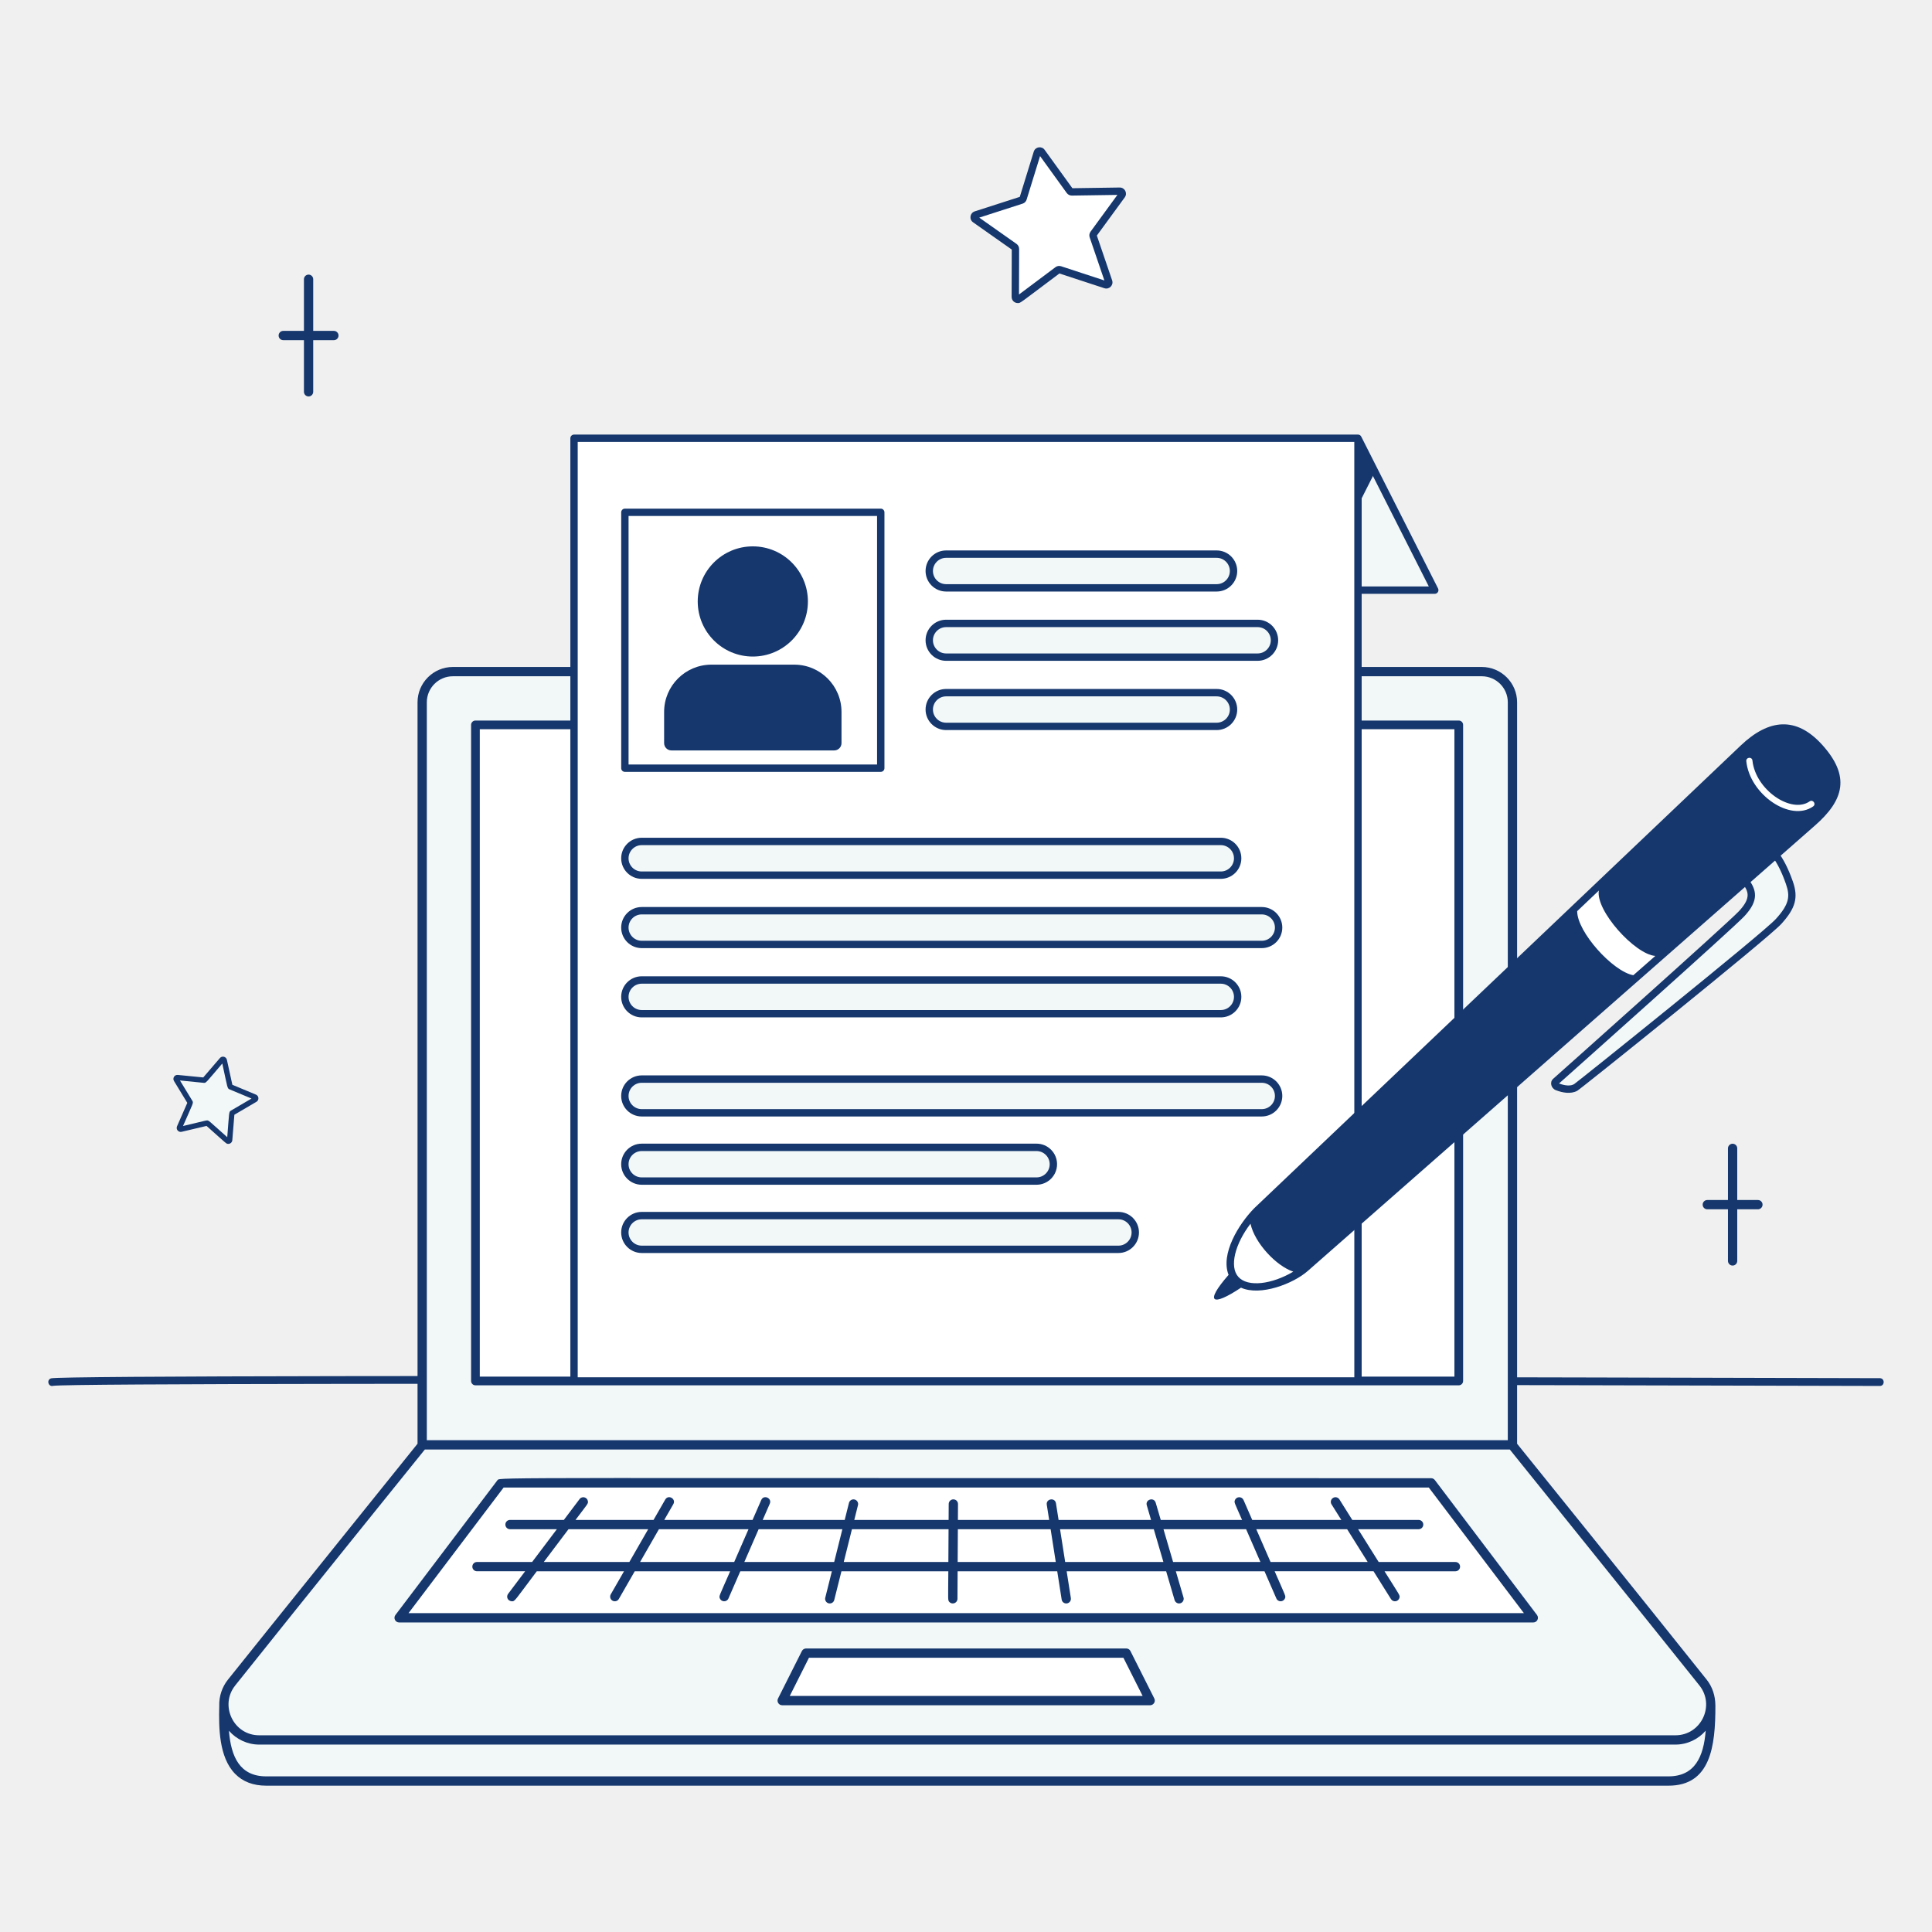
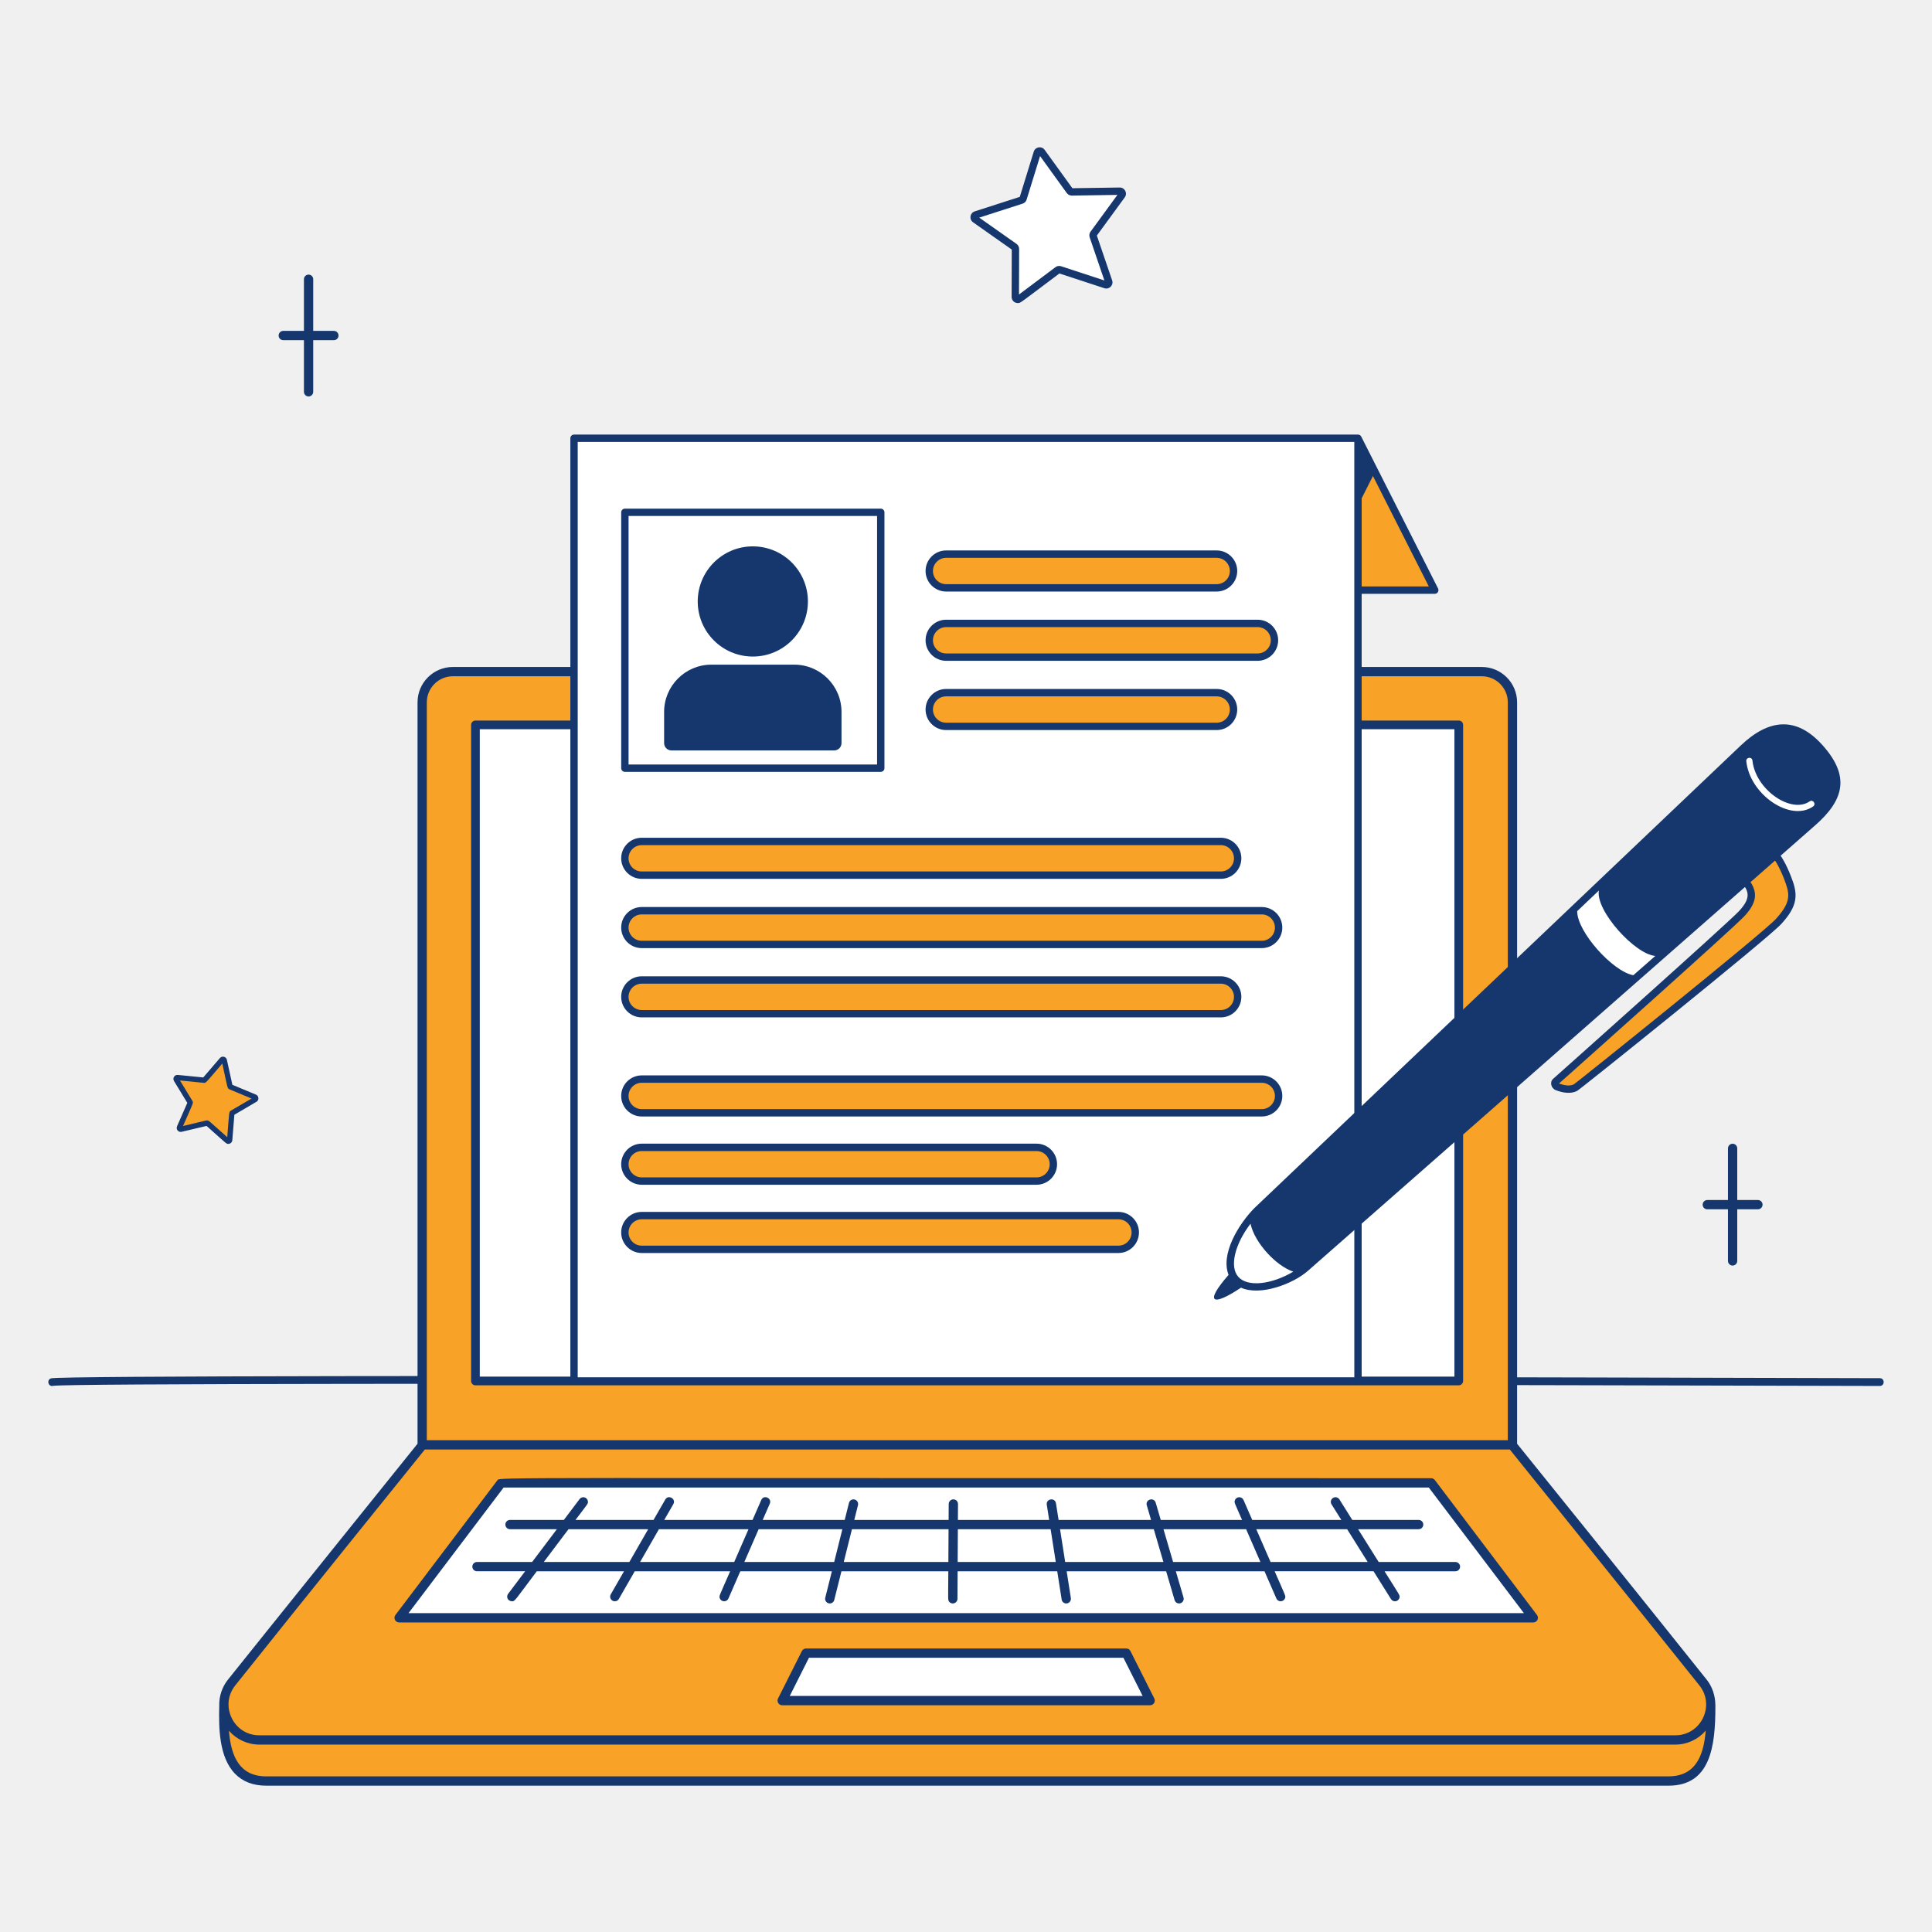
<svg xmlns="http://www.w3.org/2000/svg" width="174" height="174" viewBox="0 0 174 174" fill="none">
  <path d="M4.599 124.137C6.128 123.671 166.573 124.118 169.301 124.122C169.762 124.122 169.763 124.823 169.3 124.822C167.68 124.821 7.458 124.389 4.787 124.811C4.348 124.929 4.166 124.268 4.599 124.137Z" fill="#15376D" />
-   <path d="M20.204 95.501C20.753 97.969 20.692 97.862 20.78 97.897L22.962 98.808C23.055 98.846 23.063 98.975 22.977 99.025C20.757 100.314 20.884 100.225 20.876 100.315L20.685 102.671C20.678 102.773 20.558 102.82 20.482 102.752C18.573 101.043 18.695 101.133 18.607 101.154L16.307 101.7C16.209 101.724 16.126 101.624 16.167 101.532C17.179 99.226 17.16 99.341 17.107 99.253L15.878 97.235C15.827 97.149 15.895 97.04 15.994 97.05C18.365 97.299 18.378 97.328 18.451 97.24L19.991 95.447C20.057 95.369 20.182 95.403 20.204 95.5V95.501Z" fill="#F2F7F8" />
+   <path d="M20.204 95.501C20.753 97.969 20.692 97.862 20.78 97.897L22.962 98.808C23.055 98.846 23.063 98.975 22.977 99.025C20.757 100.314 20.884 100.225 20.876 100.315L20.685 102.671C20.678 102.773 20.558 102.82 20.482 102.752C18.573 101.043 18.695 101.133 18.607 101.154L16.307 101.7C16.209 101.724 16.126 101.624 16.167 101.532C17.179 99.226 17.16 99.341 17.107 99.253L15.878 97.235C15.827 97.149 15.895 97.04 15.994 97.05C18.365 97.299 18.378 97.328 18.451 97.24L19.991 95.447C20.057 95.369 20.182 95.403 20.204 95.5V95.501Z" fill="#F8A227" />
  <path d="M20.561 103.02C20.372 103.02 20.467 103.06 18.602 101.402L16.36 101.933C16.069 102.001 15.826 101.71 15.945 101.435L16.869 99.326L15.671 97.359C15.519 97.11 15.708 96.781 16.015 96.81L18.306 97.037L19.806 95.29C20.001 95.063 20.372 95.16 20.435 95.449L20.927 97.698L23.052 98.584C23.329 98.701 23.352 99.081 23.095 99.231L21.108 100.395L20.922 102.69C20.906 102.881 20.745 103.021 20.561 103.021V103.02ZM18.638 100.91C18.822 100.91 18.764 100.904 20.466 102.417C20.657 100.08 20.6 100.14 20.817 100.013L22.654 98.937L20.689 98.117C20.457 98.019 20.518 98.053 20.02 95.782C18.493 97.561 18.574 97.547 18.325 97.52L16.207 97.309L17.315 99.127C17.444 99.343 17.417 99.278 16.483 101.411C18.583 100.911 18.551 100.91 18.638 100.91Z" fill="#15376D" />
  <path d="M93.817 13.692C96.529 17.462 96.362 17.287 96.528 17.283L100.848 17.22C101.033 17.218 101.141 17.426 101.033 17.576C98.309 21.31 98.397 21.11 98.452 21.27L99.848 25.36C99.907 25.535 99.743 25.701 99.566 25.643C95.114 24.195 95.388 24.231 95.258 24.331L91.801 26.921C91.654 27.032 91.444 26.927 91.444 26.742C91.45 22.061 91.495 22.332 91.361 22.239L87.83 19.751C87.678 19.644 87.714 19.412 87.891 19.357C92.34 17.945 92.098 18.046 92.148 17.886L93.424 13.757C93.479 13.581 93.711 13.543 93.818 13.693L93.817 13.692Z" fill="white" />
  <path d="M91.666 27.296C91.367 27.296 91.109 27.06 91.109 26.739L91.121 22.475L87.636 20.02C87.258 19.754 87.355 19.176 87.785 19.037L91.844 17.731L93.103 13.655C93.238 13.219 93.816 13.124 94.083 13.495L96.581 16.951L100.844 16.888C101.308 16.888 101.568 17.402 101.301 17.771L98.785 21.214L100.162 25.251C100.309 25.683 99.901 26.099 99.463 25.958L95.412 24.63C91.727 27.389 91.925 27.296 91.666 27.296ZM88.192 19.599L91.549 21.964C91.696 22.068 91.785 22.239 91.785 22.419L91.773 26.522L95.058 24.062C95.203 23.953 95.391 23.922 95.565 23.979L99.463 25.258L98.138 21.374C98.079 21.203 98.109 21.013 98.216 20.867L100.636 17.553L96.533 17.614C96.352 17.614 96.181 17.531 96.074 17.384L93.671 14.057L92.46 17.977C92.407 18.15 92.272 18.287 92.099 18.341L88.193 19.599L88.192 19.599Z" fill="#15376D" />
  <path d="M30.071 29.8H28.209V25.15C28.209 24.919 28.021 24.732 27.791 24.732C27.56 24.732 27.373 24.919 27.373 25.15V29.8H25.511C25.28 29.8 25.093 29.988 25.093 30.22C25.093 30.451 25.281 30.637 25.511 30.637H27.373V35.285C27.373 35.517 27.56 35.704 27.791 35.704C28.021 35.704 28.209 35.516 28.209 35.285V30.637H30.071C30.302 30.637 30.488 30.45 30.488 30.22C30.488 29.989 30.302 29.8 30.071 29.8Z" fill="#15376D" />
  <path d="M158.322 108.076H156.46V103.426C156.46 103.194 156.273 103.007 156.043 103.007C155.812 103.007 155.624 103.195 155.624 103.426V108.076H153.762C153.531 108.076 153.345 108.264 153.345 108.494C153.345 108.725 153.532 108.912 153.762 108.912H155.624V113.56C155.624 113.792 155.812 113.979 156.043 113.979C156.273 113.979 156.46 113.791 156.46 113.56V108.912H158.322C158.553 108.912 158.74 108.725 158.74 108.494C158.74 108.264 158.553 108.076 158.322 108.076Z" fill="#15376D" />
-   <path d="M154.024 154.235C154.094 152.927 153.672 151.622 152.824 150.701L136.177 130.129H38.022L21.176 150.701C20.374 151.572 19.983 152.79 19.968 154.029C19.947 155.874 19.852 156.153 20.224 157.588C20.676 159.332 22.175 160.405 23.722 160.405H150.262C151.809 160.405 153.307 159.332 153.76 157.588C154.12 156.206 154.088 156.016 154.024 154.235Z" fill="#F2F7F8" />
-   <path d="M133.411 60.487H40.788C39.26 60.487 38.022 61.726 38.022 63.253V130.129H136.177V63.253C136.177 61.726 134.938 60.487 133.41 60.487H133.411Z" fill="#F2F7F8" />
+   <path d="M154.024 154.235C154.094 152.927 153.672 151.622 152.824 150.701L136.177 130.129H38.022L21.176 150.701C20.374 151.572 19.983 152.79 19.968 154.029C19.947 155.874 19.852 156.153 20.224 157.588C20.676 159.332 22.175 160.405 23.722 160.405H150.262C151.809 160.405 153.307 159.332 153.76 157.588C154.12 156.206 154.088 156.016 154.024 154.235Z" fill="#F8A227" />
+   <path d="M133.411 60.487H40.788C39.26 60.487 38.022 61.726 38.022 63.253V130.129H136.177V63.253C136.177 61.726 134.938 60.487 133.41 60.487H133.411Z" fill="#F8A227" />
  <path d="M154.49 153.592C154.487 152.706 154.205 151.896 153.71 151.276C147.537 143.537 138.593 132.453 136.633 130.026V63.252C136.633 61.497 135.206 60.069 133.451 60.069H40.787C39.032 60.069 37.604 61.497 37.604 63.252V130.025C37.532 130.114 23.272 147.832 20.526 151.276C20.017 151.916 19.715 152.753 19.747 153.653C19.696 155.584 19.714 158.251 21.167 159.748C21.861 160.461 22.807 160.822 23.976 160.822H150.265C154.03 160.822 154.507 157.336 154.491 153.592H154.49ZM21.181 151.799C27.542 143.823 37.065 132.029 38.261 130.547H135.977C135.977 130.547 149.096 146.835 153.056 151.799C154.489 153.6 153.205 156.284 150.894 156.284H23.344C21.023 156.284 19.756 153.584 21.182 151.799H21.181ZM135.796 129.708H38.44V63.252C38.44 61.959 39.493 60.906 40.786 60.906H133.451C134.744 60.906 135.796 61.959 135.796 63.252V129.709V129.708ZM23.344 157.121H150.894C151.949 157.121 152.944 156.649 153.619 155.869C153.432 158.228 152.638 159.983 150.263 159.983H23.977C21.6 159.983 20.805 158.225 20.618 155.873C21.293 156.65 22.288 157.121 23.343 157.121H23.344Z" fill="#15376D" />
  <path d="M35.683 145.703L44.729 133.55H129.16L138.302 145.703H35.683Z" fill="white" />
  <path d="M138.425 145.449L129.224 133.295C129.142 133.191 129.021 133.131 128.89 133.131C44.825 133.131 45.016 133.032 44.814 133.296L35.614 145.449C35.403 145.723 35.601 146.122 35.947 146.122H138.092C138.44 146.122 138.631 145.724 138.425 145.449ZM137.247 145.285H36.791L45.358 133.969H128.68L137.247 145.285Z" fill="#15376D" />
  <path d="M131.077 140.677H124.166L122.315 137.724H127.766C127.998 137.724 128.185 137.537 128.185 137.306C128.185 137.075 127.997 136.888 127.766 136.888H121.79L120.63 135.039C120.507 134.843 120.248 134.783 120.053 134.907C119.857 135.032 119.798 135.289 119.92 135.484L120.802 136.888H112.778L111.995 135.093C111.848 134.759 111.359 134.756 111.22 135.108C111.135 135.322 111.171 135.301 111.863 136.888H104.54L104.085 135.338C103.927 134.801 103.126 135.048 103.282 135.574L103.667 136.889H95.339L95.103 135.389C95.011 134.834 94.19 134.98 94.275 135.52L94.49 136.888H86.271L86.279 135.456C86.283 135.232 86.102 135.036 85.862 135.036C85.63 135.036 85.443 135.223 85.443 135.451L85.434 136.888H76.939L77.272 135.556C77.33 135.328 77.186 135.103 76.967 135.049C76.74 134.995 76.516 135.13 76.46 135.354L76.076 136.888H68.691L69.328 135.428C69.549 134.923 68.784 134.581 68.56 135.093L67.777 136.888H59.825L60.639 135.471C60.917 134.992 60.195 134.57 59.914 135.052L58.859 136.888H51.831C52.968 135.38 52.979 135.432 52.948 135.205C52.897 134.837 52.427 134.712 52.2 135.008L50.782 136.888H45.932C45.701 136.888 45.515 137.075 45.515 137.305C45.515 137.536 45.702 137.724 45.932 137.724H50.152L47.925 140.676H42.958C42.726 140.676 42.54 140.863 42.54 141.094C42.54 141.325 42.727 141.512 42.958 141.512H47.294L45.762 143.545C45.583 143.781 45.682 144.173 46.095 144.217C46.392 144.217 46.331 144.182 48.343 141.513H56.2L55.007 143.588C54.894 143.785 54.957 144.041 55.163 144.16C55.361 144.273 55.62 144.207 55.734 144.006L57.166 141.513H65.759C64.743 143.841 64.746 143.731 64.829 143.948C64.964 144.296 65.454 144.305 65.604 143.965L66.673 141.514H74.92L74.325 143.893C74.269 144.112 74.402 144.343 74.632 144.4C74.877 144.452 75.085 144.304 75.135 144.095L75.782 141.513H85.408C85.394 144.171 85.348 144.117 85.514 144.287C85.775 144.551 86.231 144.365 86.231 143.995L86.245 141.513H95.217L95.616 144.058C95.647 144.263 95.821 144.41 96.03 144.41C96.293 144.41 96.483 144.174 96.444 143.927L96.066 141.513H105.026L105.788 144.11C105.84 144.285 106.007 144.41 106.189 144.41C106.471 144.412 106.668 144.139 106.591 143.875L105.899 141.513H113.884L114.953 143.963C115.095 144.3 115.59 144.301 115.728 143.948C115.812 143.726 115.807 143.826 114.798 141.512H123.705L125.278 144.021C125.482 144.334 125.955 144.255 126.04 143.891C126.094 143.661 126.081 143.725 124.694 141.513H131.08C131.311 141.513 131.498 141.325 131.498 141.095C131.498 140.864 131.311 140.677 131.08 140.677H131.077ZM56.681 140.677H48.974L51.2 137.724H58.377L56.681 140.677ZM59.344 137.724H67.412L66.124 140.677H57.648L59.344 137.724ZM68.325 137.724H75.866L75.128 140.677H67.037L68.325 137.724ZM76.729 137.724H85.429L85.412 140.677H75.99L76.728 137.724H76.729ZM86.266 137.724H94.622L95.085 140.677H86.25L86.267 137.724H86.266ZM95.47 137.724H103.913L104.779 140.677H95.933L95.47 137.724ZM104.785 137.724H112.228L113.516 140.677H105.652L104.786 137.724H104.785ZM113.142 137.724H121.326L123.177 140.677H114.43L113.142 137.724Z" fill="#15376D" />
  <path d="M70.448 153.159L72.599 148.883H101.436L103.587 153.159H70.448Z" fill="white" />
  <path d="M103.96 152.97L101.808 148.694C101.737 148.552 101.593 148.465 101.434 148.465H72.596C72.438 148.465 72.294 148.552 72.221 148.694L70.071 152.97C69.931 153.244 70.132 153.578 70.445 153.578H103.588C103.883 153.576 104.102 153.259 103.959 152.97H103.96ZM71.128 152.741L72.857 149.302H101.178L102.908 152.741H71.128Z" fill="#15376D" />
  <path d="M131.379 65.285H42.819V124.373H131.379V65.285Z" fill="white" />
  <path d="M131.379 124.765H42.819C42.603 124.765 42.428 124.589 42.428 124.373V65.285C42.428 65.069 42.603 64.893 42.819 64.893H131.379C131.595 64.893 131.771 65.069 131.771 65.285V124.373C131.771 124.589 131.595 124.765 131.379 124.765ZM43.211 123.982H130.988V65.676H43.211V123.982Z" fill="#15376D" />
-   <path d="M122.304 39.472L129.22 53.148H122.305L122.304 39.472Z" fill="#F2F7F8" />
+   <path d="M122.304 39.472L129.22 53.148H122.305L122.304 39.472Z" fill="#F8A227" />
  <path d="M122.303 39.472H51.698V124.373H122.303V39.472Z" fill="white" />
  <path d="M129.515 52.999L122.609 39.346C122.551 39.206 122.429 39.14 122.303 39.14H51.699C51.516 39.14 51.367 39.29 51.367 39.472V124.373C51.367 124.556 51.517 124.705 51.699 124.705H122.303C122.485 124.705 122.634 124.555 122.634 124.373V53.48H129.219C129.47 53.48 129.624 53.217 129.514 52.999H129.515ZM52.03 124.041V39.803H121.971L121.973 124.041H52.03ZM122.635 52.816V40.863L128.681 52.816H122.635Z" fill="#15376D" />
  <path d="M79.323 69.516H56.279C56.096 69.516 55.947 69.367 55.947 69.185V46.141C55.947 45.958 56.097 45.809 56.279 45.809H79.323C79.506 45.809 79.655 45.959 79.655 46.141V69.185C79.655 69.368 79.505 69.516 79.323 69.516ZM56.61 68.853H78.991V46.472H56.61V68.853Z" fill="#15376D" />
-   <path d="M85.21 49.906H109.575C110.413 49.906 111.094 50.585 111.094 51.424C111.094 52.263 110.413 52.942 109.575 52.942H85.21C84.372 52.942 83.691 52.263 83.691 51.424C83.691 50.585 84.372 49.906 85.21 49.906Z" fill="#F2F7F8" />
+   <path d="M85.21 49.906H109.575C110.413 49.906 111.094 50.585 111.094 51.424C111.094 52.263 110.413 52.942 109.575 52.942H85.21C84.372 52.942 83.691 52.263 83.691 51.424C83.691 50.585 84.372 49.906 85.21 49.906Z" fill="#F8A227" />
  <path d="M109.576 53.275H85.21C84.191 53.275 83.359 52.445 83.359 51.424C83.359 50.403 84.189 49.574 85.21 49.574H109.576C110.596 49.574 111.427 50.403 111.427 51.424C111.427 52.445 110.597 53.275 109.576 53.275ZM85.21 50.239C84.556 50.239 84.023 50.772 84.023 51.426C84.023 52.08 84.556 52.612 85.21 52.612H109.576C110.23 52.612 110.763 52.08 110.763 51.426C110.763 50.772 110.23 50.239 109.576 50.239H85.21Z" fill="#15376D" />
-   <path d="M85.21 56.145H113.264C114.103 56.145 114.783 56.824 114.783 57.663C114.783 58.501 114.104 59.181 113.264 59.181H85.21C84.372 59.181 83.691 58.501 83.691 57.663C83.691 56.824 84.372 56.145 85.21 56.145Z" fill="#F2F7F8" />
+   <path d="M85.21 56.145H113.264C114.103 56.145 114.783 56.824 114.783 57.663C114.783 58.501 114.104 59.181 113.264 59.181H85.21C84.372 59.181 83.691 58.501 83.691 57.663C83.691 56.824 84.372 56.145 85.21 56.145Z" fill="#F8A227" />
  <path d="M113.264 59.514H85.21C84.191 59.514 83.359 58.685 83.359 57.664C83.359 56.642 84.189 55.813 85.21 55.813H113.264C114.284 55.813 115.114 56.642 115.114 57.664C115.114 58.685 114.285 59.514 113.264 59.514ZM85.21 56.479C84.556 56.479 84.023 57.011 84.023 57.665C84.023 58.32 84.556 58.852 85.21 58.852H113.264C113.918 58.852 114.451 58.32 114.451 57.665C114.451 57.011 113.918 56.479 113.264 56.479H85.21Z" fill="#15376D" />
-   <path d="M85.21 62.383H109.575C110.413 62.383 111.094 63.063 111.094 63.901C111.094 64.74 110.413 65.42 109.575 65.42H85.21C84.372 65.42 83.691 64.74 83.691 63.901C83.691 63.063 84.372 62.383 85.21 62.383Z" fill="#F2F7F8" />
+   <path d="M85.21 62.383H109.575C110.413 62.383 111.094 63.063 111.094 63.901C111.094 64.74 110.413 65.42 109.575 65.42H85.21C84.372 65.42 83.691 64.74 83.691 63.901C83.691 63.063 84.372 62.383 85.21 62.383Z" fill="#F8A227" />
  <path d="M109.576 65.751H85.21C84.191 65.751 83.359 64.922 83.359 63.901C83.359 62.879 84.189 62.05 85.21 62.05H109.576C110.596 62.05 111.427 62.879 111.427 63.901C111.427 64.922 110.597 65.751 109.576 65.751ZM85.21 62.716C84.556 62.716 84.023 63.248 84.023 63.902C84.023 64.557 84.556 65.089 85.21 65.089H109.576C110.23 65.089 110.763 64.557 110.763 63.902C110.763 63.248 110.23 62.716 109.576 62.716H85.21Z" fill="#15376D" />
-   <path d="M57.795 75.783H109.947C110.785 75.783 111.466 76.463 111.466 77.301C111.466 78.14 110.785 78.819 109.947 78.819H57.795C56.957 78.819 56.276 78.14 56.276 77.301C56.276 76.463 56.957 75.783 57.795 75.783Z" fill="#F2F7F8" />
+   <path d="M57.795 75.783H109.947C110.785 75.783 111.466 76.463 111.466 77.301C111.466 78.14 110.785 78.819 109.947 78.819H57.795C56.957 78.819 56.276 78.14 56.276 77.301C56.276 76.463 56.957 75.783 57.795 75.783Z" fill="#F8A227" />
  <path d="M109.949 79.15H57.796C56.776 79.15 55.945 78.321 55.945 77.299C55.945 76.278 56.774 75.449 57.796 75.449H109.949C110.968 75.449 111.799 76.278 111.799 77.299C111.799 78.321 110.97 79.15 109.949 79.15ZM57.796 76.115C57.142 76.115 56.609 76.647 56.609 77.301C56.609 77.956 57.142 78.488 57.796 78.488H109.949C110.603 78.488 111.135 77.956 111.135 77.301C111.135 76.647 110.603 76.115 109.949 76.115H57.796Z" fill="#15376D" />
-   <path d="M57.795 82.02H113.636C114.475 82.02 115.155 82.7 115.155 83.538C115.155 84.377 114.475 85.056 113.636 85.056H57.795C56.957 85.056 56.276 84.377 56.276 83.538C56.276 82.7 56.957 82.02 57.795 82.02Z" fill="#F2F7F8" />
+   <path d="M57.795 82.02H113.636C114.475 82.02 115.155 82.7 115.155 83.538C115.155 84.377 114.475 85.056 113.636 85.056H57.795C56.957 85.056 56.276 84.377 56.276 83.538C56.276 82.7 56.957 82.02 57.795 82.02Z" fill="#F8A227" />
  <path d="M113.637 85.39H57.796C56.776 85.39 55.945 84.561 55.945 83.539C55.945 82.518 56.774 81.689 57.796 81.689H113.637C114.656 81.689 115.487 82.518 115.487 83.539C115.487 84.561 114.658 85.39 113.637 85.39ZM57.796 82.354C57.142 82.354 56.609 82.887 56.609 83.541C56.609 84.195 57.142 84.728 57.796 84.728H113.637C114.291 84.728 114.823 84.195 114.823 83.541C114.823 82.887 114.291 82.354 113.637 82.354H57.796Z" fill="#15376D" />
-   <path d="M57.795 97.185H113.636C114.475 97.185 115.155 97.865 115.155 98.703C115.155 99.542 114.475 100.221 113.636 100.221H57.795C56.957 100.221 56.276 99.542 56.276 98.703C56.276 97.865 56.957 97.185 57.795 97.185Z" fill="#F2F7F8" />
+   <path d="M57.795 97.185H113.636C114.475 97.185 115.155 97.865 115.155 98.703C115.155 99.542 114.475 100.221 113.636 100.221H57.795C56.957 100.221 56.276 99.542 56.276 98.703C56.276 97.865 56.957 97.185 57.795 97.185Z" fill="#F8A227" />
  <path d="M113.637 100.553H57.796C56.776 100.553 55.945 99.724 55.945 98.702C55.945 97.681 56.774 96.852 57.796 96.852H113.637C114.656 96.852 115.487 97.681 115.487 98.702C115.487 99.724 114.658 100.553 113.637 100.553ZM57.796 97.517C57.142 97.517 56.609 98.05 56.609 98.704C56.609 99.358 57.142 99.891 57.796 99.891H113.637C114.291 99.891 114.823 99.358 114.823 98.704C114.823 98.05 114.291 97.517 113.637 97.517H57.796Z" fill="#15376D" />
-   <path d="M57.795 109.481H100.726C101.564 109.481 102.245 110.16 102.245 110.999C102.245 111.838 101.565 112.517 100.726 112.517H57.795C56.957 112.517 56.276 111.838 56.276 110.999C56.276 110.16 56.957 109.481 57.795 109.481Z" fill="#F2F7F8" />
+   <path d="M57.795 109.481H100.726C101.564 109.481 102.245 110.16 102.245 110.999C102.245 111.838 101.565 112.517 100.726 112.517H57.795C56.957 112.517 56.276 111.838 56.276 110.999C56.276 110.16 56.957 109.481 57.795 109.481Z" fill="#F8A227" />
  <path d="M100.728 112.848H57.796C56.776 112.848 55.945 112.019 55.945 110.997C55.945 109.976 56.774 109.147 57.796 109.147H100.728C101.747 109.147 102.578 109.976 102.578 110.997C102.578 112.019 101.749 112.848 100.728 112.848ZM57.796 109.812C57.142 109.812 56.609 110.345 56.609 110.999C56.609 111.653 57.142 112.186 57.796 112.186H100.728C101.382 112.186 101.914 111.653 101.914 110.999C101.914 110.345 101.382 109.812 100.728 109.812H57.796Z" fill="#15376D" />
-   <path d="M57.795 88.259H109.947C110.785 88.259 111.466 88.938 111.466 89.777C111.466 90.616 110.785 91.295 109.947 91.295H57.795C56.957 91.295 56.276 90.616 56.276 89.777C56.276 88.938 56.957 88.259 57.795 88.259Z" fill="#F2F7F8" />
+   <path d="M57.795 88.259H109.947C110.785 88.259 111.466 88.938 111.466 89.777C111.466 90.616 110.785 91.295 109.947 91.295H57.795C56.957 91.295 56.276 90.616 56.276 89.777C56.276 88.938 56.957 88.259 57.795 88.259Z" fill="#F8A227" />
  <path d="M109.949 91.628H57.796C56.776 91.628 55.945 90.799 55.945 89.778C55.945 88.757 56.774 87.927 57.796 87.927H109.949C110.968 87.927 111.799 88.757 111.799 89.778C111.799 90.799 110.97 91.628 109.949 91.628ZM57.796 88.593C57.142 88.593 56.609 89.125 56.609 89.78C56.609 90.434 57.142 90.966 57.796 90.966H109.949C110.603 90.966 111.135 90.434 111.135 89.78C111.135 89.125 110.603 88.593 109.949 88.593H57.796Z" fill="#15376D" />
-   <path d="M57.795 103.332H93.349C94.188 103.332 94.868 104.011 94.868 104.85C94.868 105.688 94.188 106.368 93.349 106.368H57.795C56.957 106.368 56.276 105.688 56.276 104.85C56.276 104.011 56.957 103.332 57.795 103.332Z" fill="#F2F7F8" />
+   <path d="M57.795 103.332H93.349C94.188 103.332 94.868 104.011 94.868 104.85C94.868 105.688 94.188 106.368 93.349 106.368H57.795C56.957 106.368 56.276 105.688 56.276 104.85C56.276 104.011 56.957 103.332 57.795 103.332Z" fill="#F8A227" />
  <path d="M93.351 106.701H57.796C56.776 106.701 55.945 105.872 55.945 104.851C55.945 103.829 56.774 103 57.796 103H93.351C94.371 103 95.201 103.829 95.201 104.851C95.201 105.872 94.372 106.701 93.351 106.701ZM57.796 103.666C57.142 103.666 56.609 104.198 56.609 104.852C56.609 105.507 57.142 106.039 57.796 106.039H93.351C94.005 106.039 94.538 105.507 94.538 104.852C94.538 104.198 94.005 103.666 93.351 103.666H57.796Z" fill="#15376D" />
  <path d="M122.476 40.008L123.844 42.486L122.449 45.246L122.476 40.008Z" fill="#15376D" />
  <path d="M67.8 49.207C70.541 49.207 72.762 51.428 72.762 54.169C72.762 56.909 70.541 59.13 67.8 59.13C65.06 59.13 62.839 56.909 62.839 54.169C62.839 51.428 65.06 49.207 67.8 49.207Z" fill="#15376D" />
  <path d="M64.068 59.86H71.532C73.882 59.86 75.788 61.768 75.788 64.116V66.927C75.788 67.29 75.493 67.585 75.131 67.585H60.47C60.107 67.585 59.812 67.29 59.812 66.927V64.116C59.812 61.767 61.72 59.86 64.069 59.86H64.068Z" fill="#15376D" />
  <path d="M112.796 109.488C111.143 111.437 110.2 114.022 111.283 115.225C112.382 116.448 115.233 115.891 117.345 114.359C115.623 114.235 113.194 112.053 112.796 109.488Z" fill="white" />
-   <path d="M157.163 78.891C156.61 79.398 158.902 80.087 156.865 82.282C155.805 83.423 140.1 97.41 140.1 97.41C139.956 97.542 140.042 97.796 140.24 97.873C140.924 98.142 141.541 98.173 141.952 97.914C142.04 98.002 159.218 84.048 160.177 82.995C161.447 81.599 161.593 80.764 161.159 79.514C160.841 78.597 160.392 77.574 159.808 76.858C159.725 76.757 159.569 76.734 159.457 76.832L157.163 78.891Z" fill="#F2F7F8" />
+   <path d="M157.163 78.891C156.61 79.398 158.902 80.087 156.865 82.282C155.805 83.423 140.1 97.41 140.1 97.41C139.956 97.542 140.042 97.796 140.24 97.873C140.924 98.142 141.541 98.173 141.952 97.914C142.04 98.002 159.218 84.048 160.177 82.995C161.447 81.599 161.593 80.764 161.159 79.514C160.841 78.597 160.392 77.574 159.808 76.858C159.725 76.757 159.569 76.734 159.457 76.832L157.163 78.891Z" fill="#F8A227" />
  <path d="M140.117 98.182C139.689 98.012 139.549 97.456 139.878 97.162C140.037 97.022 155.583 83.171 156.621 82.055C157.76 80.829 157.461 80.24 156.87 79.484C156.672 79.229 156.703 78.859 156.941 78.645C159.437 76.384 159.335 76.414 159.663 76.439C159.819 76.451 159.967 76.528 160.065 76.649C160.582 77.29 161.059 78.216 161.473 79.404C161.974 80.841 161.709 81.803 160.424 83.216C159.22 84.54 142.193 98.207 142.043 98.244C141.472 98.547 140.725 98.422 140.118 98.181L140.117 98.182ZM140.409 97.581C140.986 97.8 141.484 97.822 141.777 97.632C142.103 97.421 158.761 84.057 159.933 82.769C161.178 81.403 161.22 80.693 160.848 79.621C160.476 78.552 160.06 77.72 159.611 77.14L157.419 79.107C158.217 80.147 158.434 81.081 157.109 82.508C156.081 83.616 141.786 96.353 140.409 97.581Z" fill="#15376D" />
  <path d="M164.119 67.089C161.759 64.468 159.287 64.753 156.772 67.144L112.954 108.82C111.536 110.271 109.908 112.95 110.649 114.817C108.418 117.366 109.192 117.689 111.767 115.971C113.502 116.757 116.464 115.62 117.775 114.471L163.455 74.352C166.096 72.039 166.648 69.899 164.119 67.088V67.089ZM111.531 115.001C110.701 114.08 111.223 112.045 112.623 110.21C113 111.94 114.921 114.007 116.476 114.529C114.541 115.675 112.384 115.948 111.531 115.001Z" fill="#15376D" />
  <path d="M157.277 68.552C157.241 68.188 157.79 68.131 157.828 68.495C158.109 71.148 161.333 73.318 162.979 72.174C163.279 71.966 163.596 72.417 163.296 72.628C161.237 74.073 157.575 71.537 157.276 68.552H157.277Z" fill="white" />
  <path d="M143.998 80.203L142.045 82.059C142.035 83.934 145.256 87.499 147.101 87.831L149.081 86.093C147.238 85.954 143.674 81.993 143.998 80.202V80.203Z" fill="white" />
</svg>
